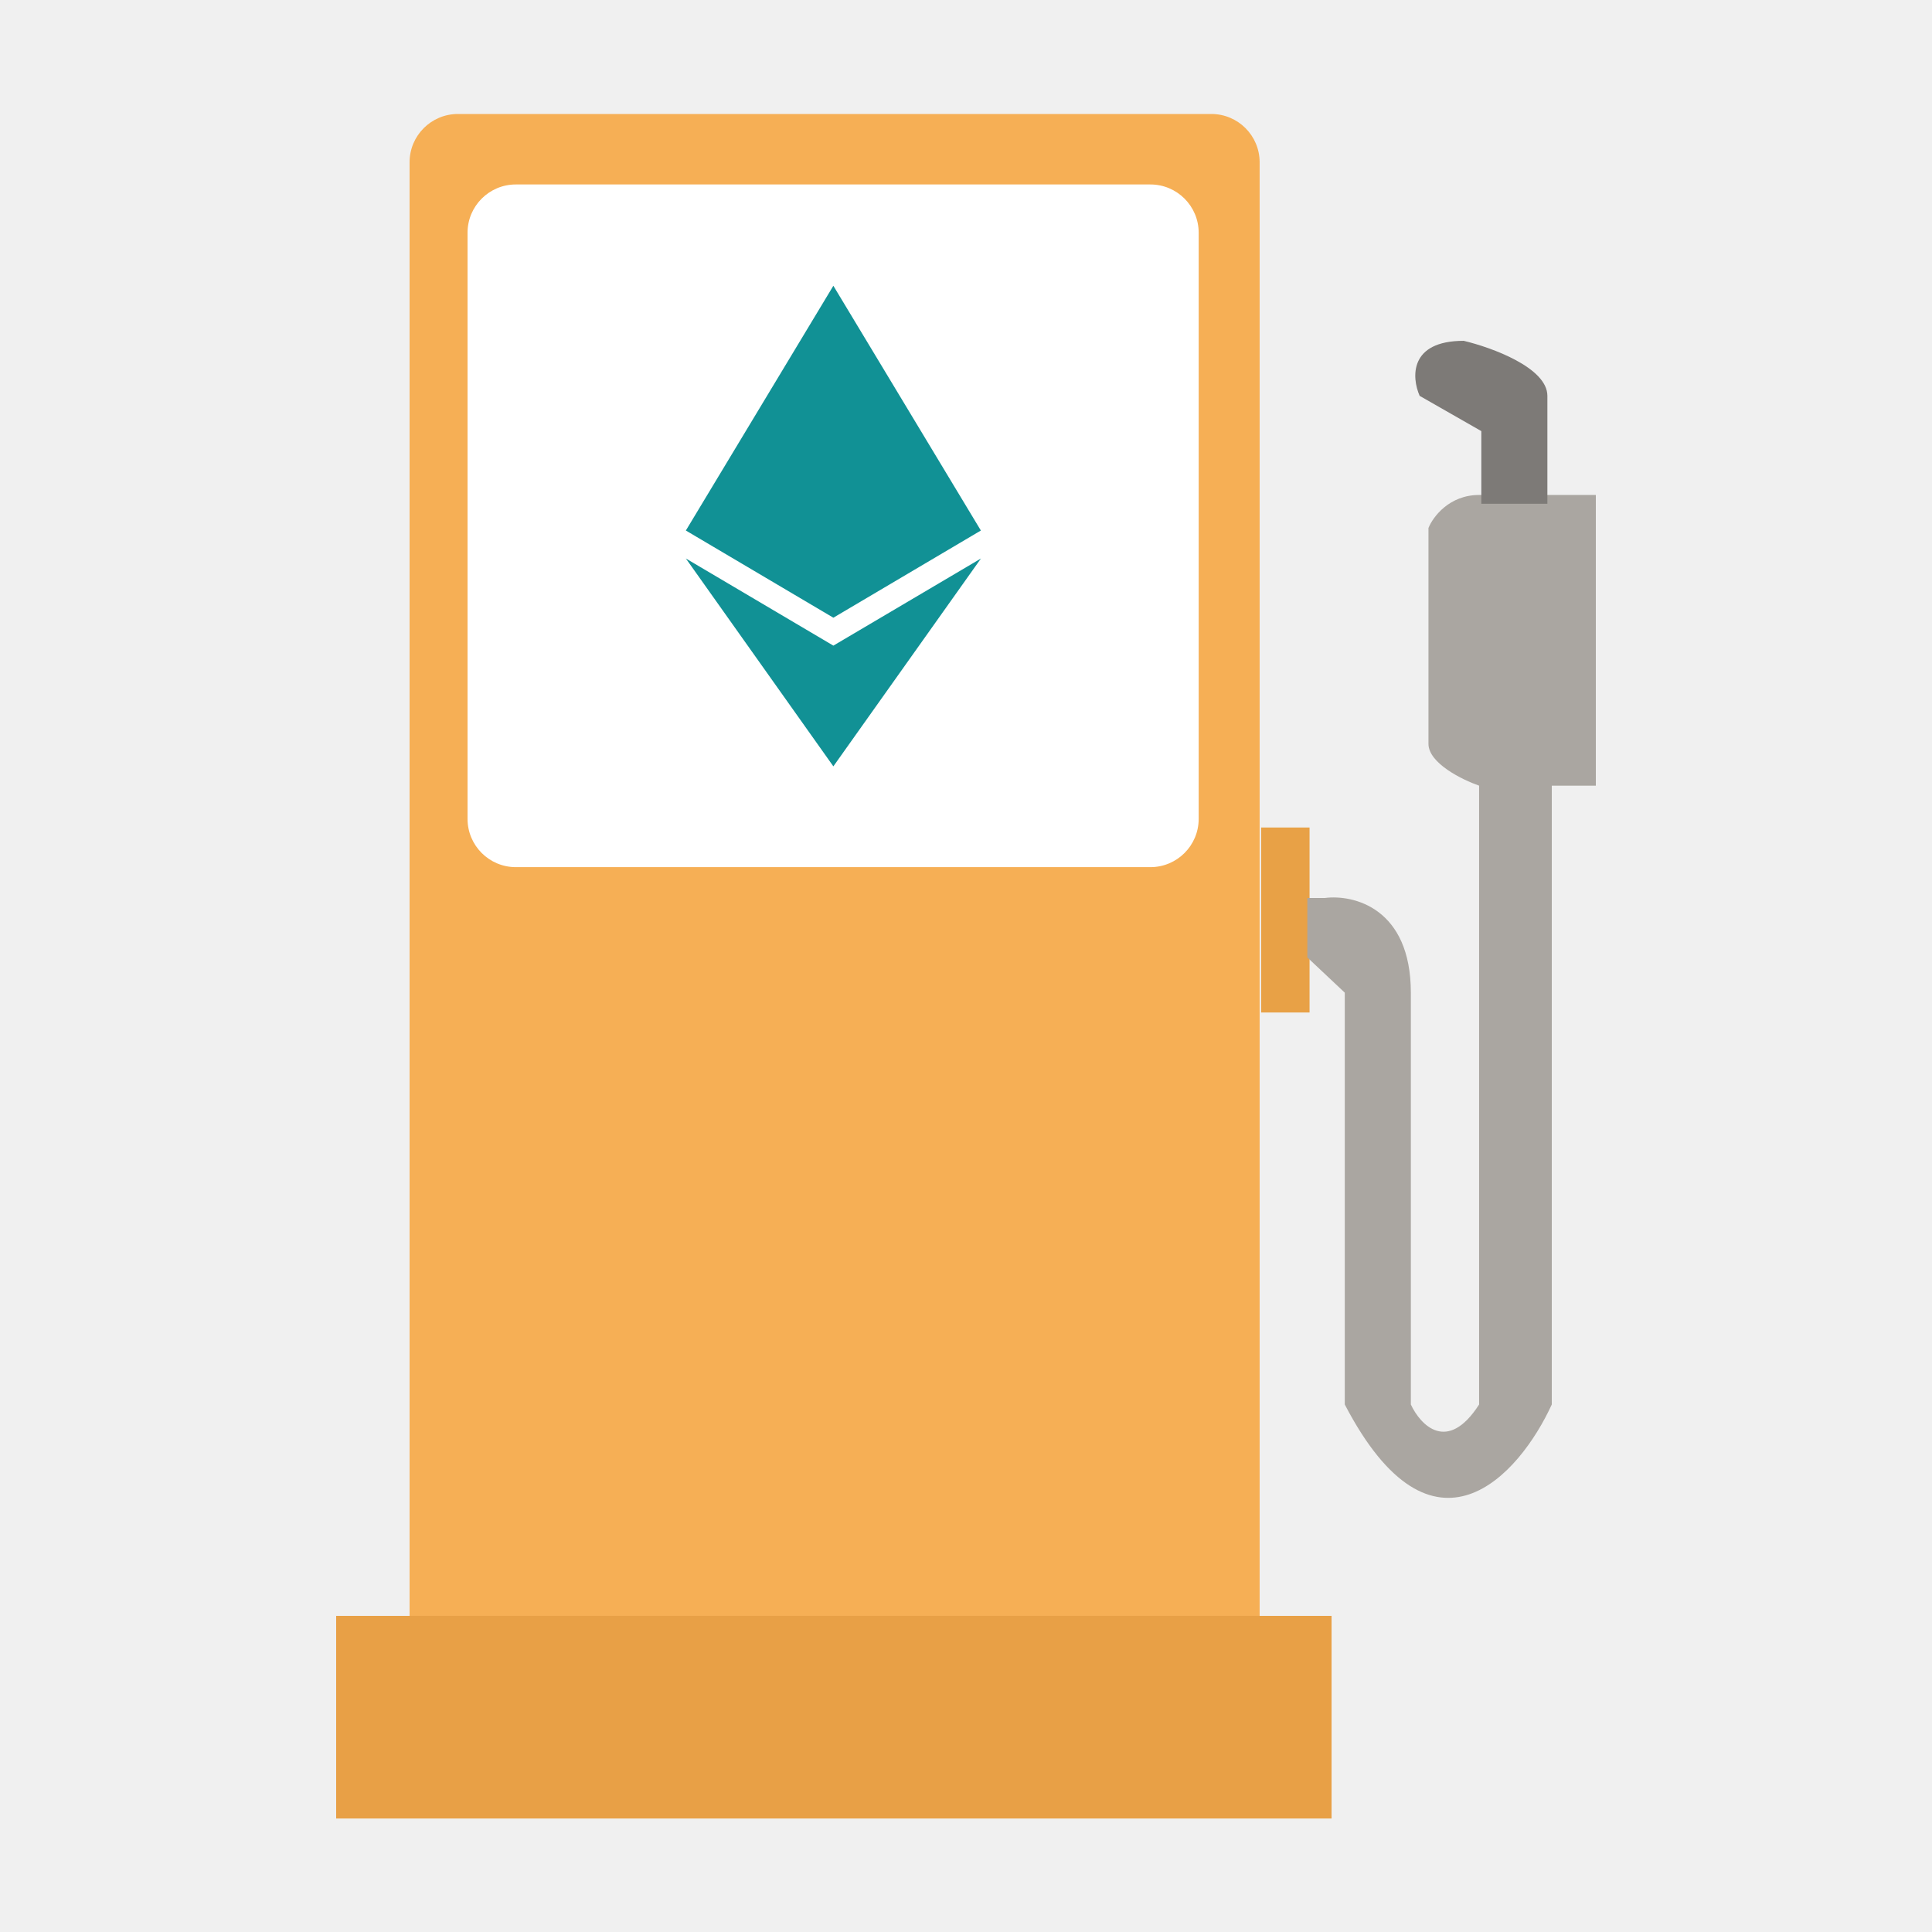
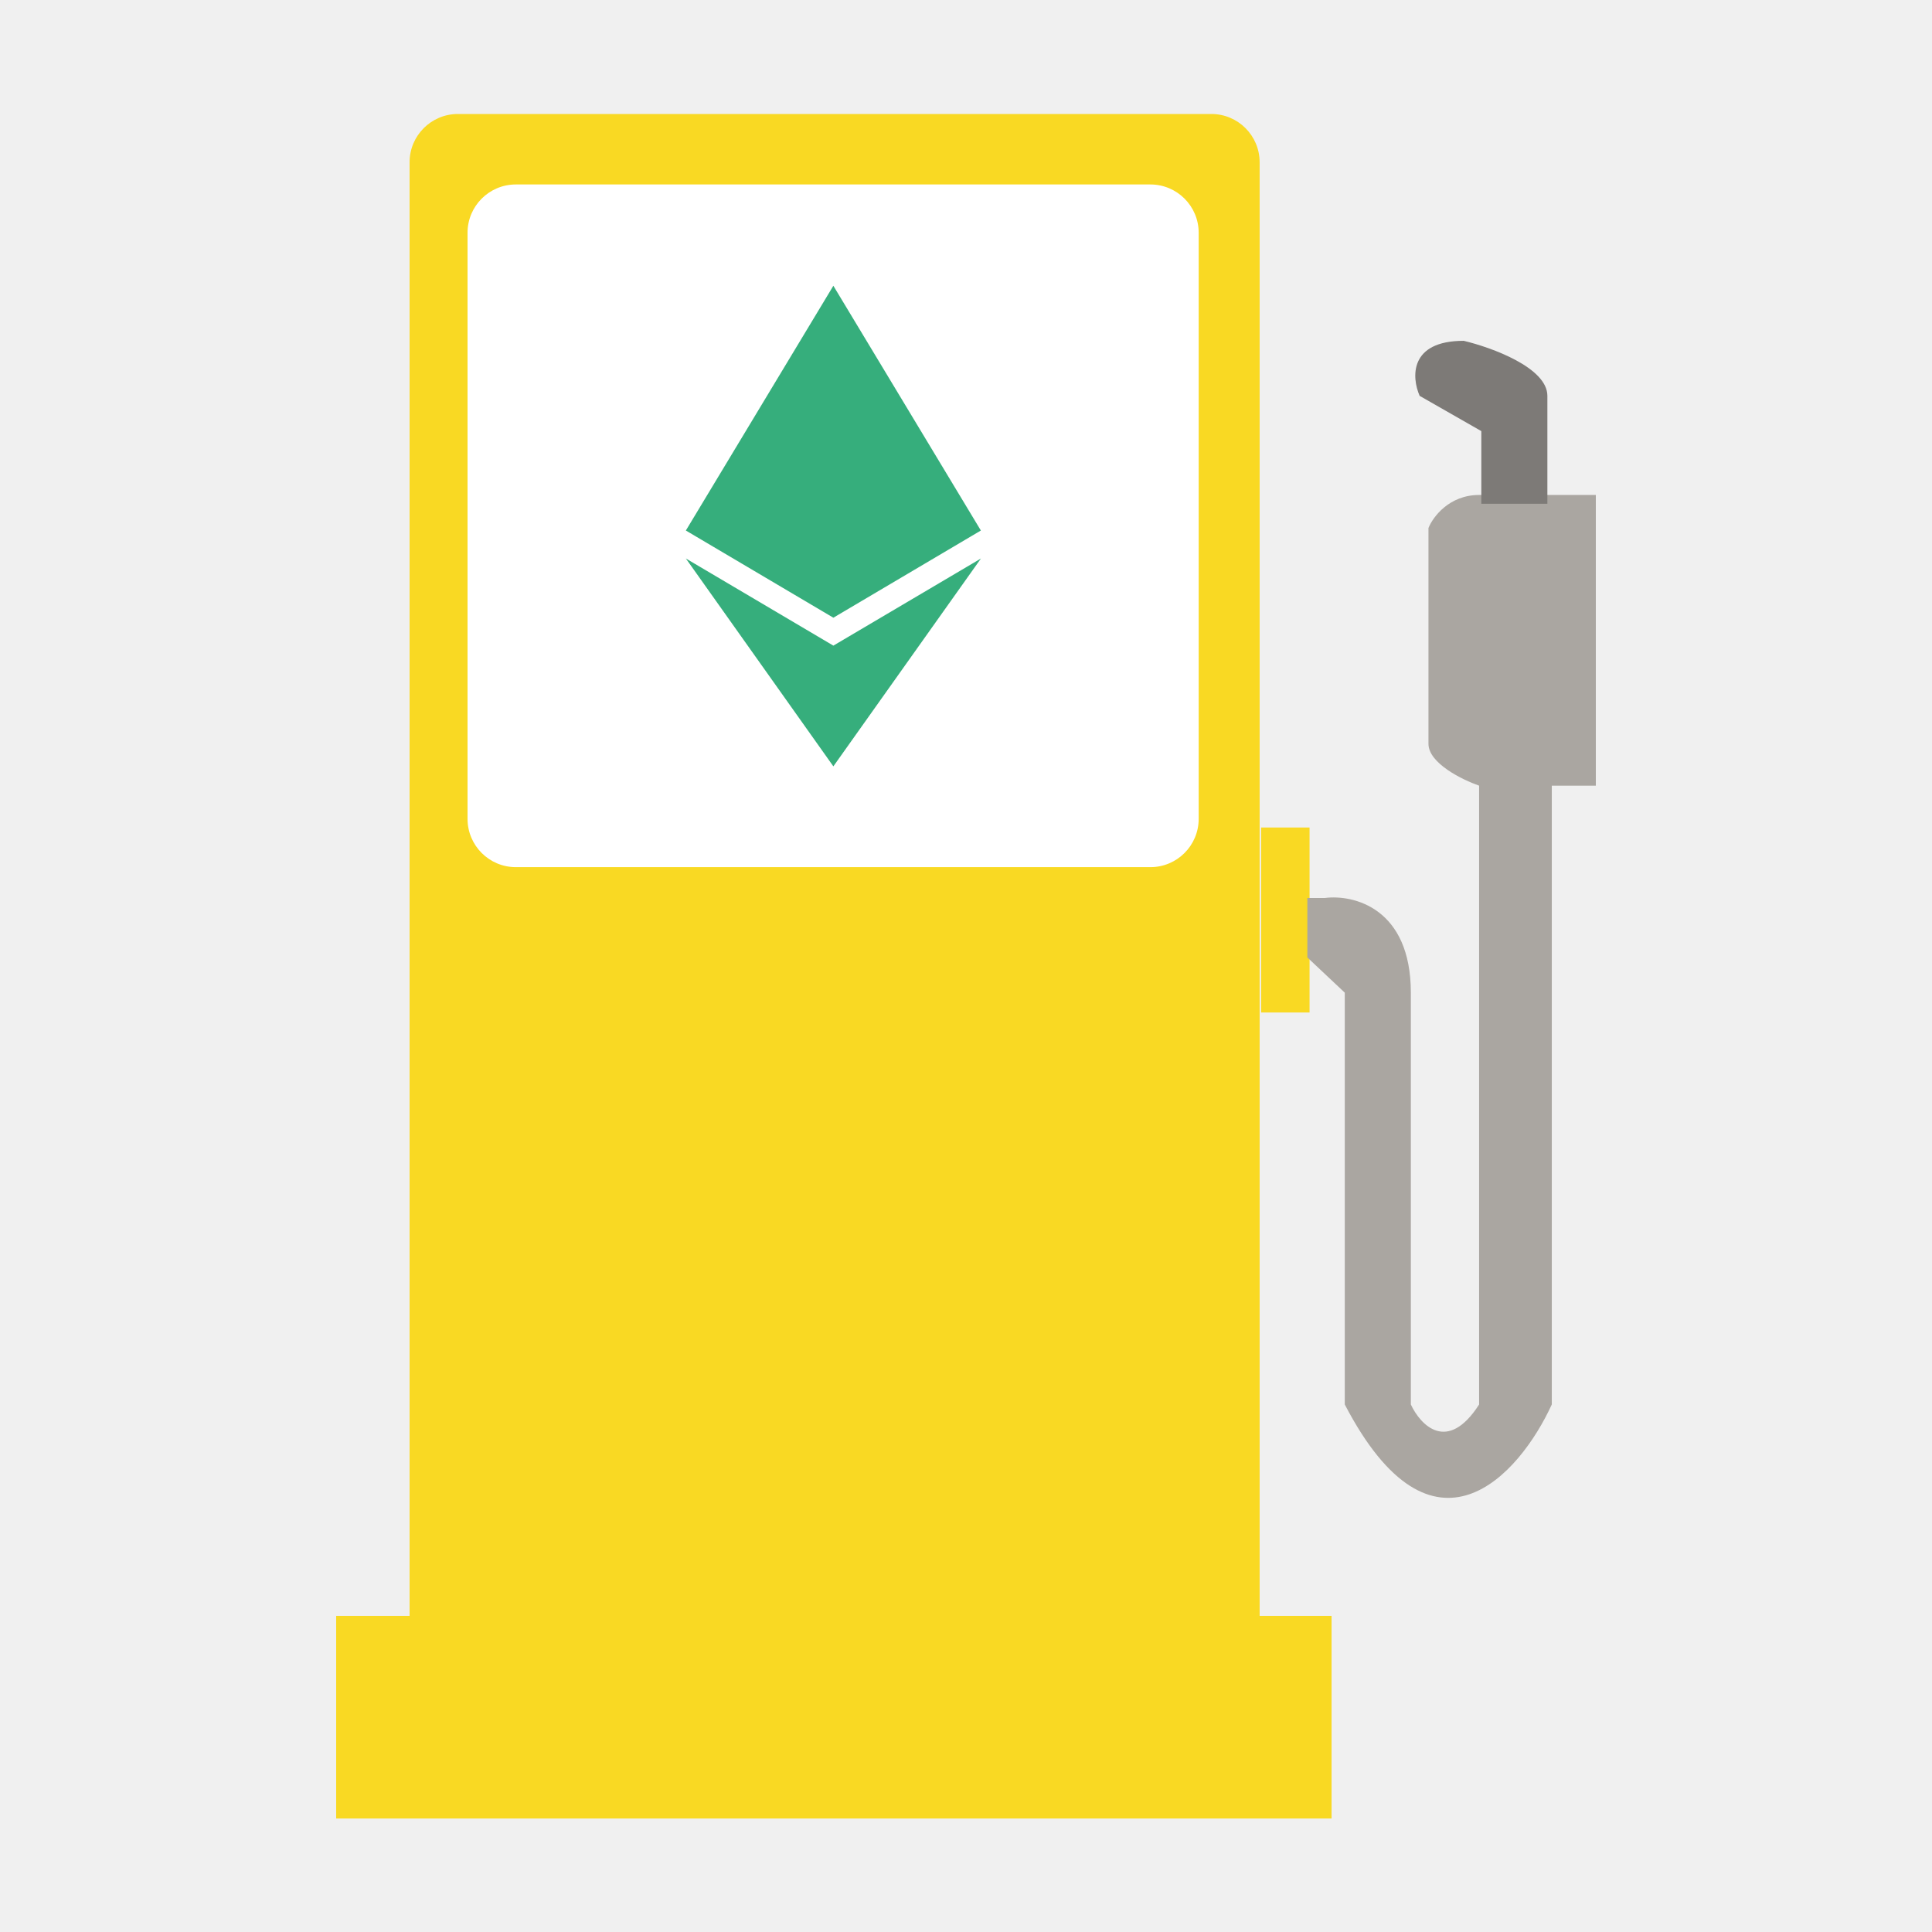
<svg xmlns="http://www.w3.org/2000/svg" width="1000" height="1000" viewBox="0 0 1000 1000" fill="none">
-   <path d="M212 84C212 70.193 223.193 59 237 59H626.988C640.795 59 651.988 70.193 651.988 84V836.388H212V84Z" fill="#F6AF55" />
-   <rect x="174" y="836.389" width="515.219" height="104.868" fill="#E8A046" />
+   <path d="M212 84C212 70.193 223.193 59 237 59H626.988C640.795 59 651.988 70.193 651.988 84V836.388H212V84Z" fill="#F9D923" />
+   <rect x="174" y="836.389" width="515.219" height="104.868" fill="#F9D923" />
  <rect x="242" y="95.478" width="378.435" height="353.358" rx="25" fill="white" />
-   <path d="M431.348 396.658L507.742 289.072L431.348 334.178L355 289.072L431.343 396.658H431.348Z" fill="#119195" />
-   <path d="M431.343 319.723H431.348L507.696 274.595L431.348 147.914H431.343L355 274.595L431.343 319.723Z" fill="#119195" />
-   <rect x="652.75" y="428.319" width="25.077" height="95.749" fill="#E8A146" />
+   <path d="M431.348 396.658L507.742 289.072L431.348 334.178L355 289.072L431.343 396.658H431.348Z" fill="#36AE7C" />
+   <path d="M431.343 319.723H431.348L507.696 274.595L431.348 147.914H431.343L355 274.595L431.343 319.723Z" fill="#36AE7C" />
+   <rect x="652.75" y="428.319" width="25.077" height="95.749" fill="#F9D923" />
  <path d="M730.251 513.805C730.251 470.034 700.615 462.891 685.797 464.791H676.678V495.568L696.055 513.805V726.96C741.65 814.502 786.485 763.436 803.203 726.96V406.658H826V256.196H765.587C750.085 256.196 741.65 267.595 739.37 273.294V385.001C739.37 395.032 756.848 403.619 765.587 406.658V726.96C749.173 752.493 735.191 737.599 730.251 726.96V513.805Z" fill="#AAA6A1" />
  <path d="M766.727 223.14V260.755H800.923V204.902C800.923 190.312 772.046 179.825 757.608 176.405C729.339 176.405 730.631 195.403 734.811 204.902L766.727 223.14Z" fill="#7D7A77" />
</svg>
